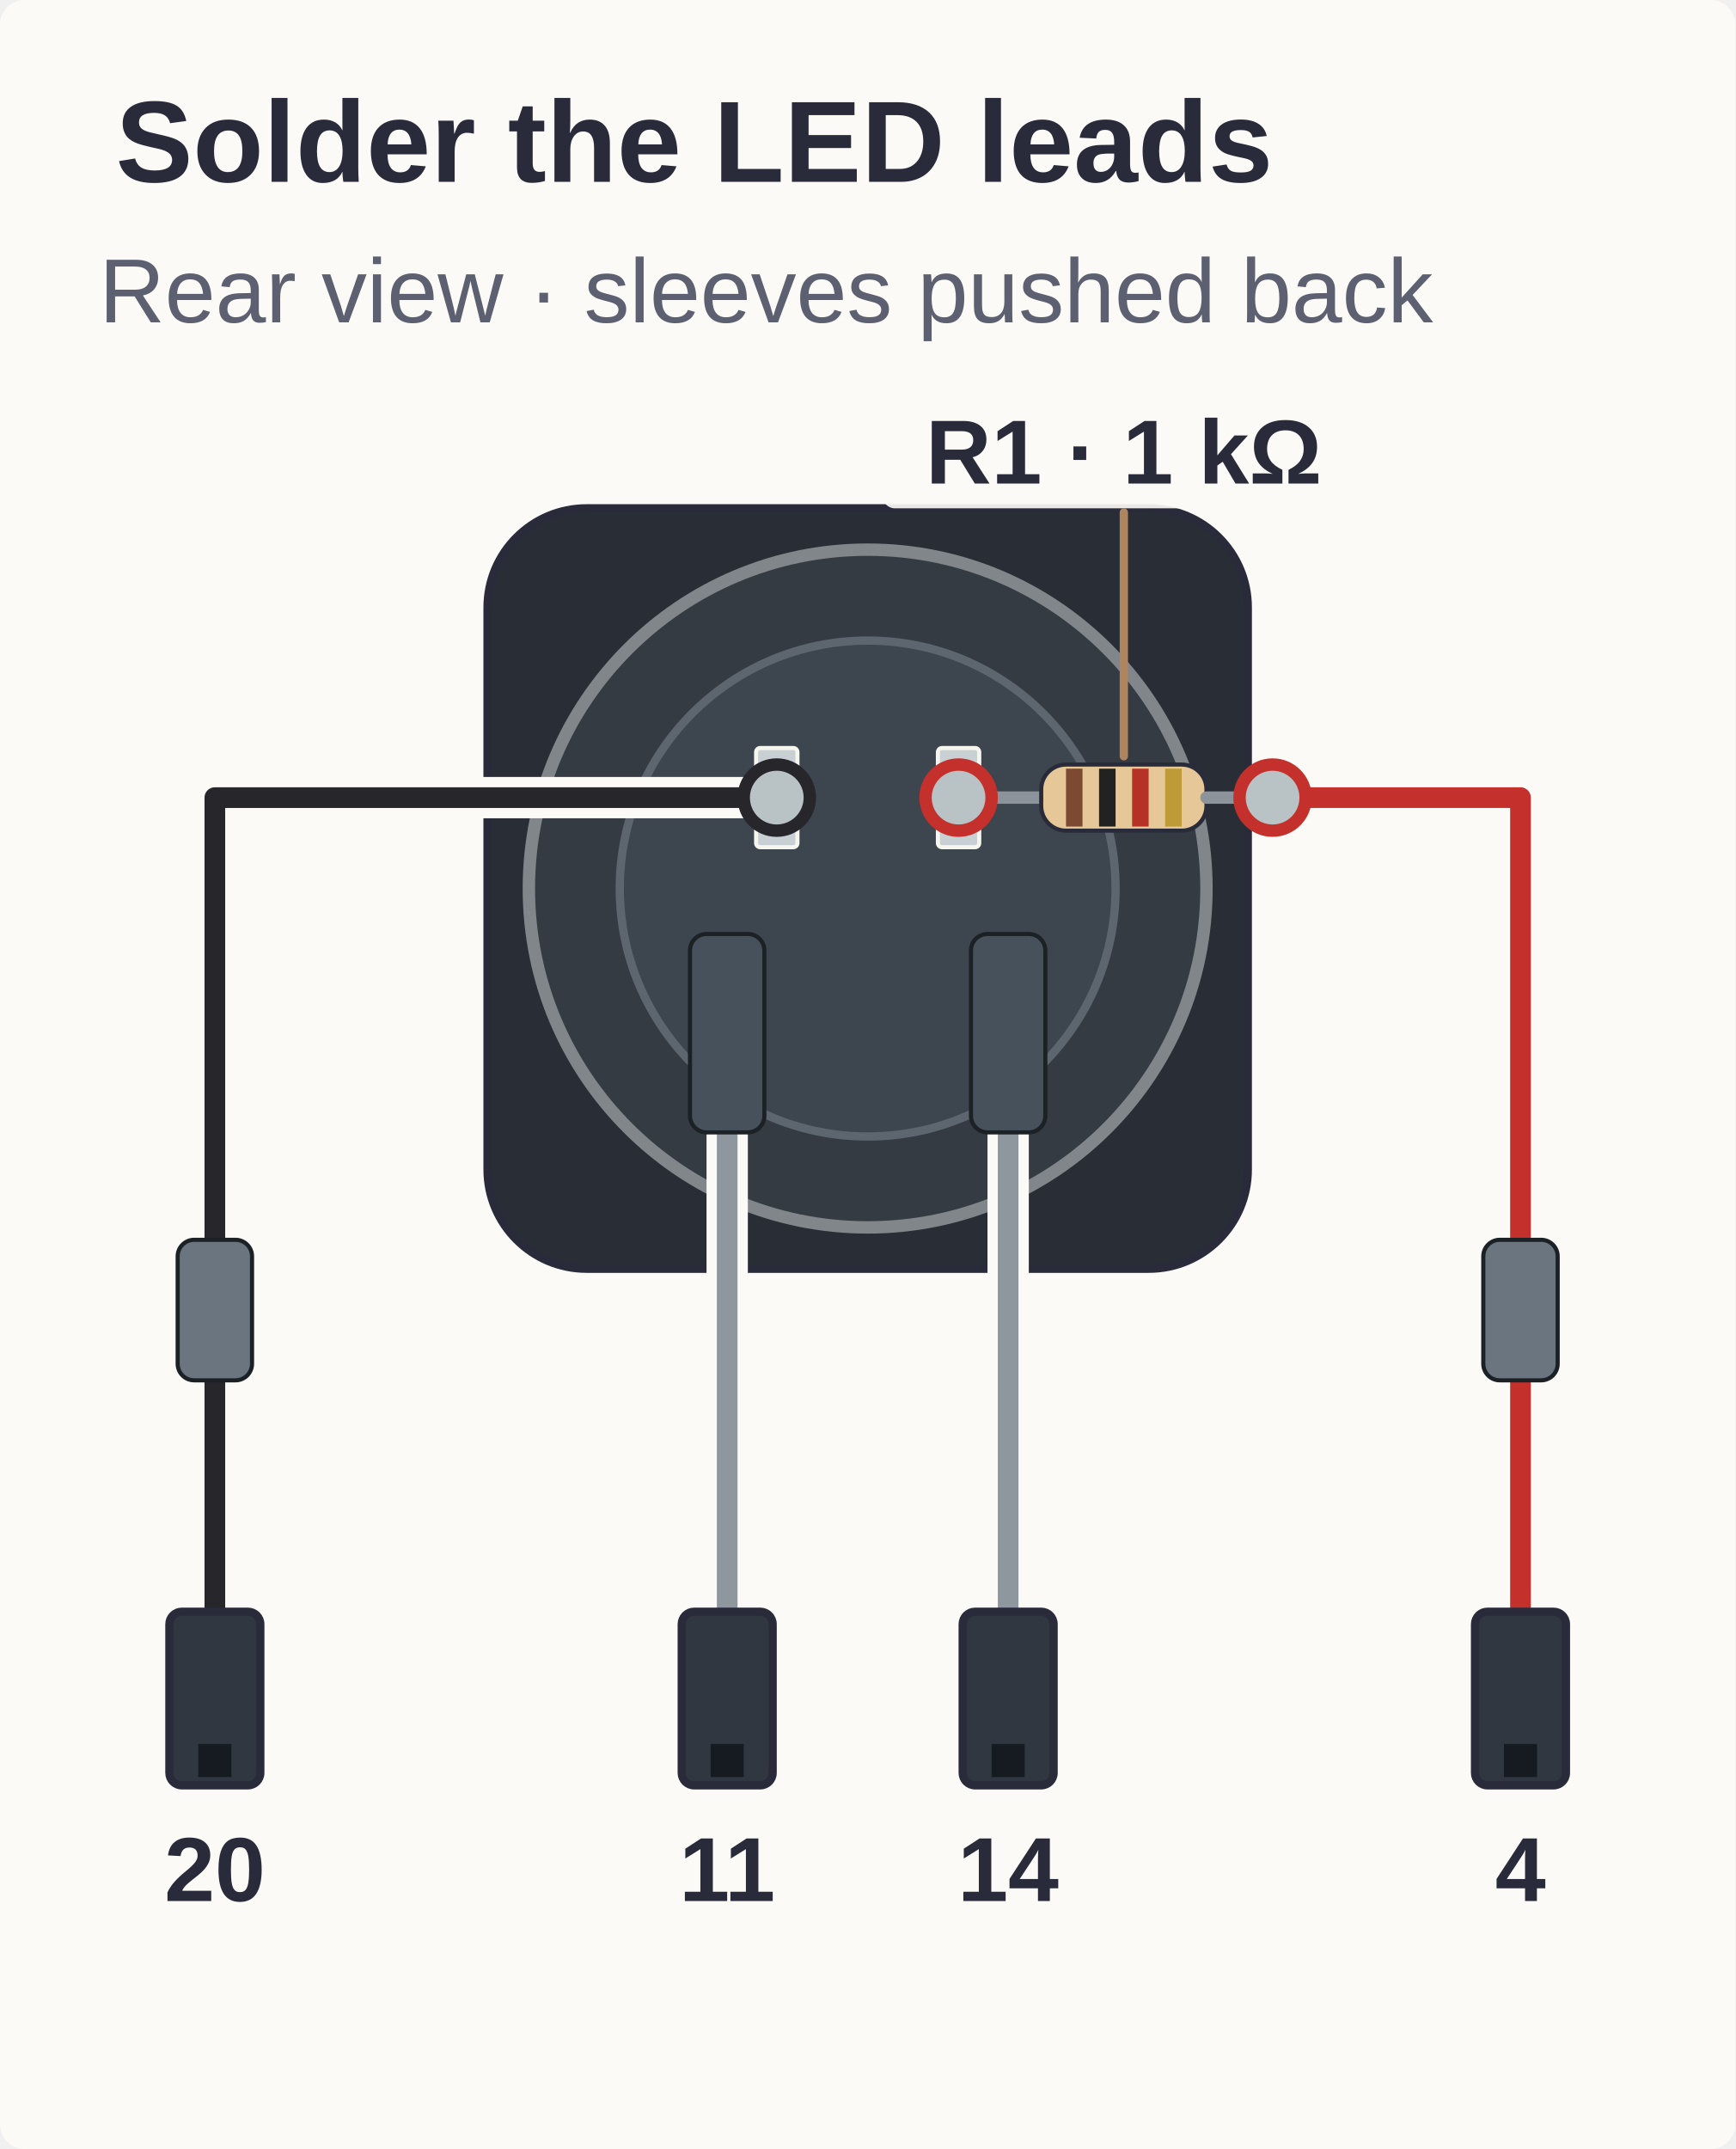
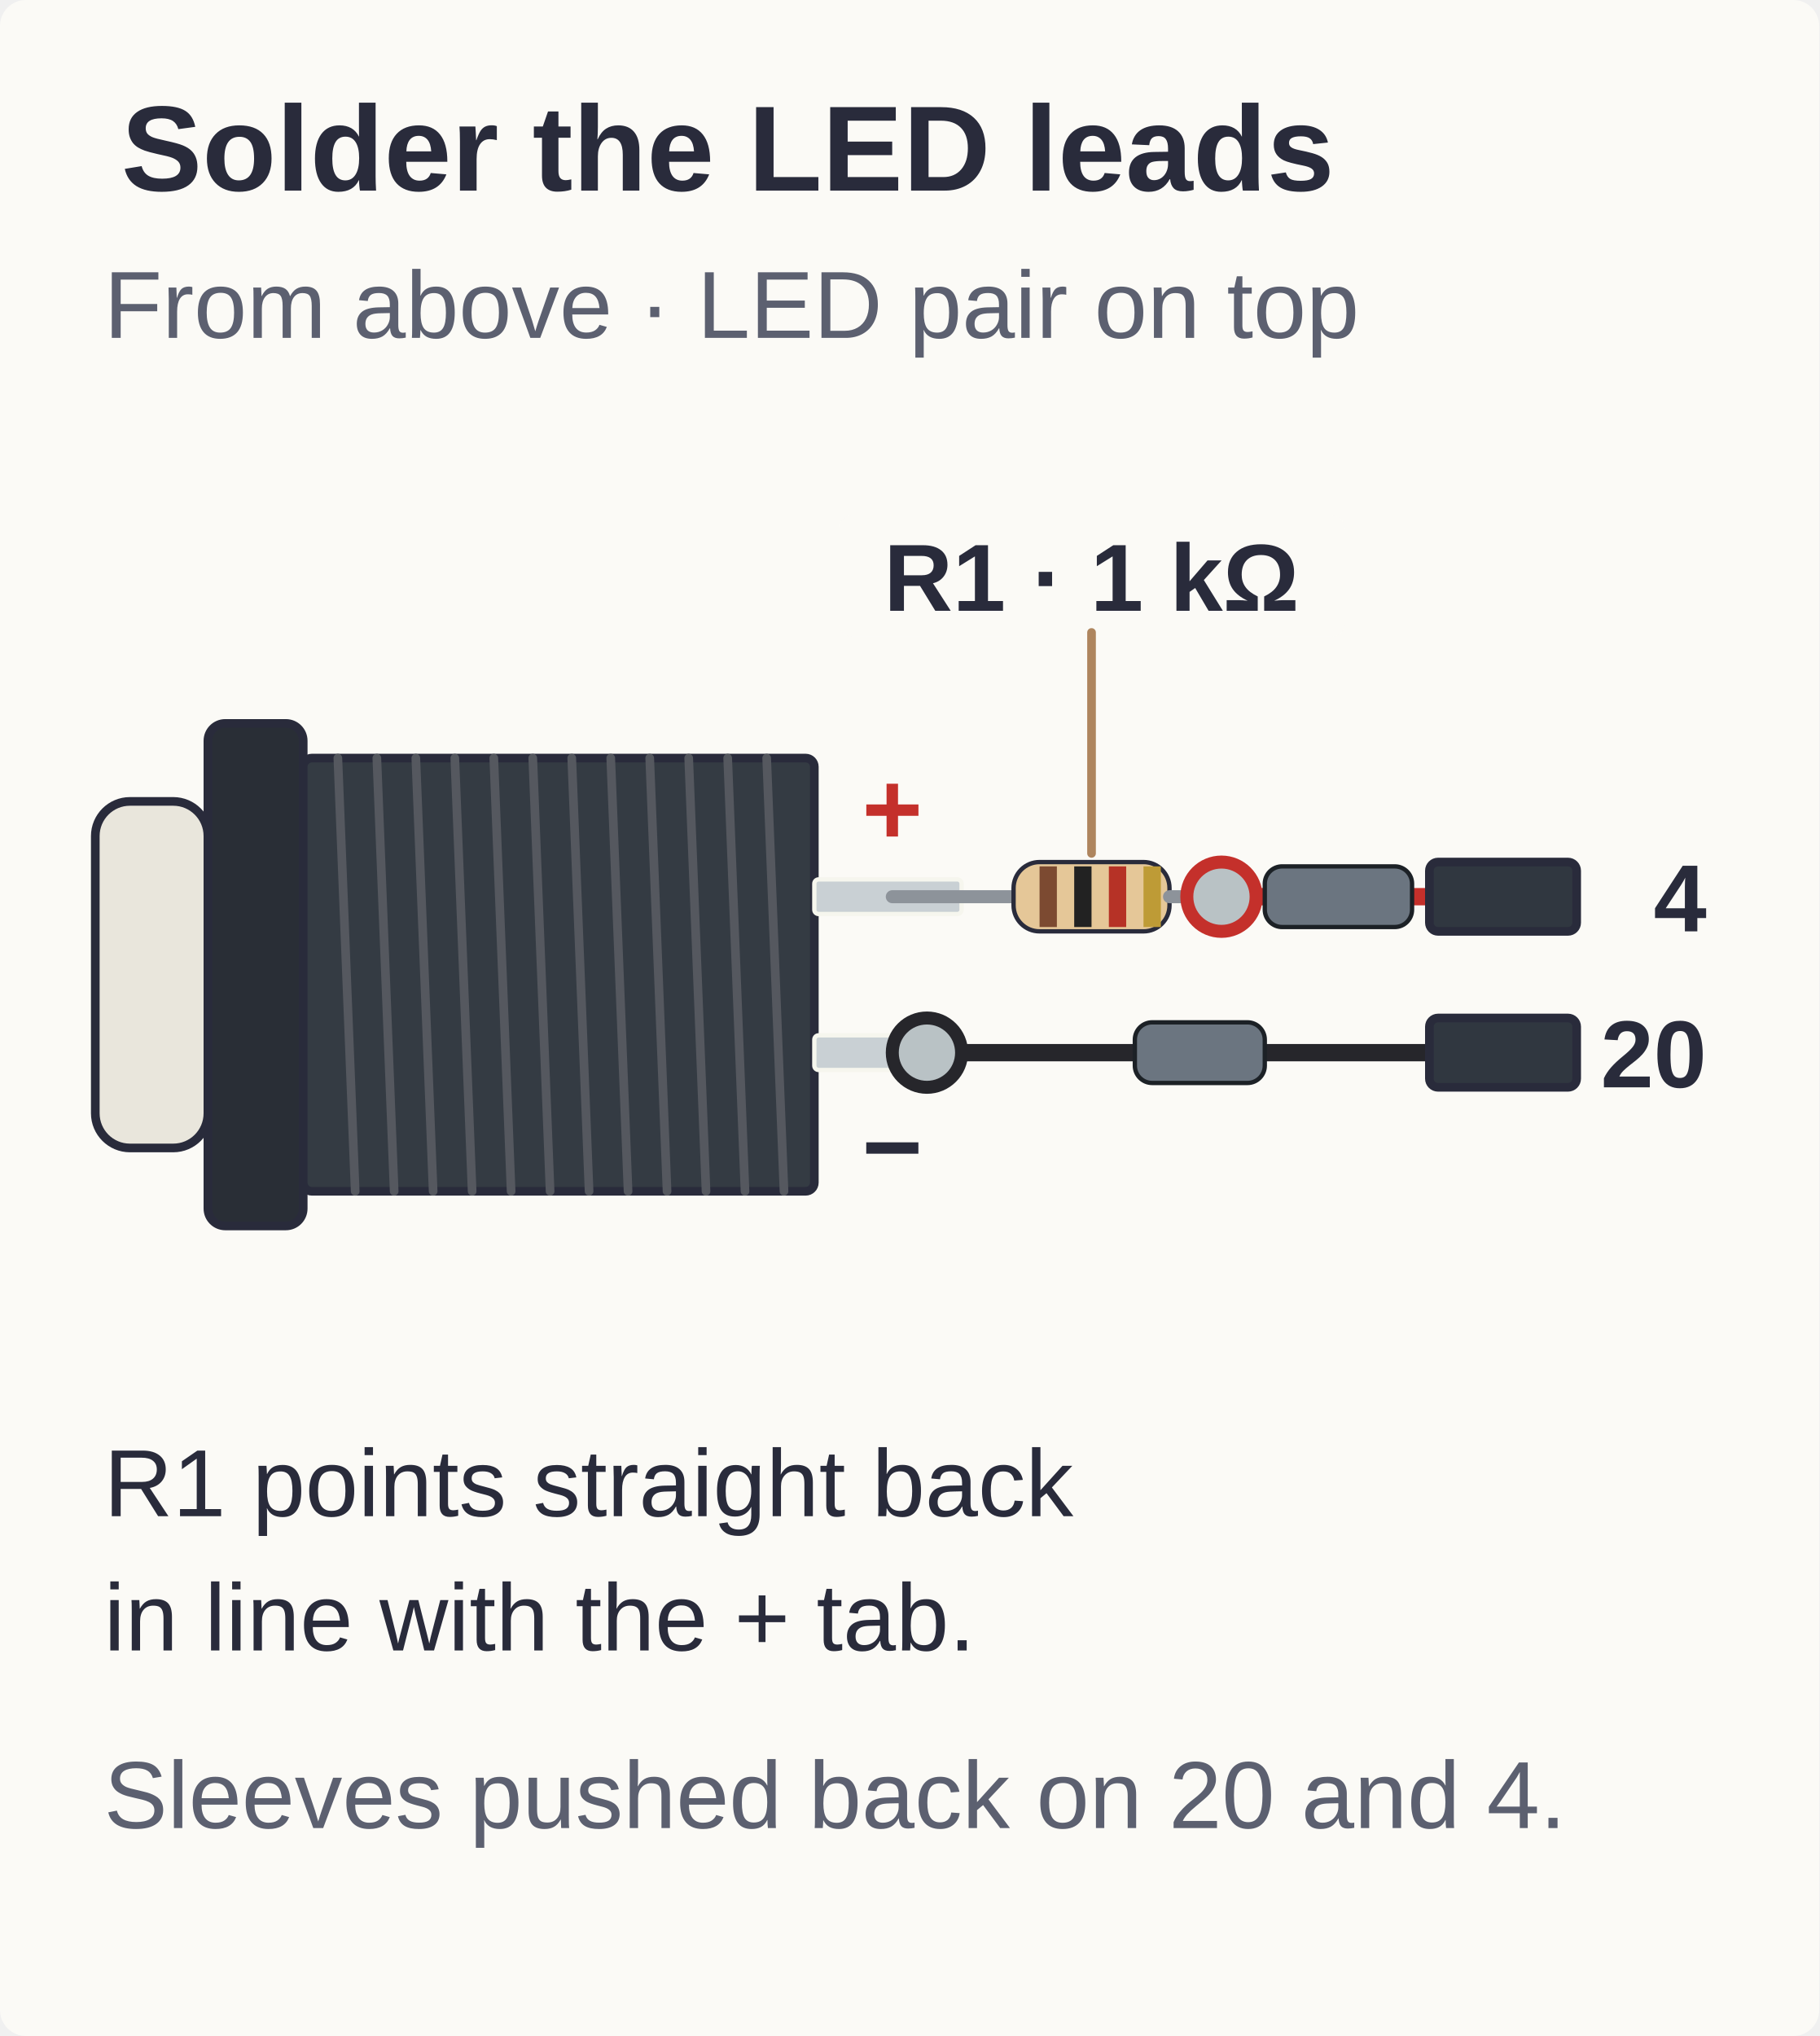
- <svg xmlns="http://www.w3.org/2000/svg" viewBox="0 0 420 520" width="420" height="520" role="img">
+ <svg xmlns="http://www.w3.org/2000/svg" viewBox="0 0 420 470" width="420" height="470" role="img">
  <defs>
    <marker id="arrow" viewBox="0 0 10 10" refX="8" refY="5" markerWidth="7" markerHeight="7" orient="auto-start-reverse">
      <path d="M0 0 L10 5 L0 10z" fill="#2f6fb5" />
    </marker>
  </defs>
-   <rect x="0" y="0" width="420" height="520" rx="6" fill="#fbfaf6" stroke="none" stroke-width="2" />
+   <rect x="0" y="0" width="420" height="470" rx="6" fill="#fbfaf6" stroke="none" stroke-width="2" />
  <text x="28" y="44" font-family="Arial,Helvetica,sans-serif" font-size="28" fill="#292b3b" font-weight="700" text-anchor="start">Solder the LED leads</text>
-   <text x="24" y="78" font-family="Arial,Helvetica,sans-serif" font-size="22" fill="#5c6070" font-weight="400" text-anchor="start">Rear view · sleeves pushed back</text>
-   <rect x="118" y="123" width="184" height="184" rx="24" fill="#292e36" stroke="#292b3b" stroke-width="2" />
-   <circle cx="210" cy="215" r="82" fill="#343b43" stroke="#81868a" stroke-width="3" />
-   <circle cx="210" cy="215" r="60" fill="#3d454e" stroke="#5d666f" stroke-width="2" />
-   <rect x="183" y="181" width="10" height="24" rx="1" fill="#c9d0d4" stroke="#f6f6ee" stroke-width="1" />
-   <rect x="227" y="181" width="10" height="24" rx="1" fill="#c9d0d4" stroke="#f6f6ee" stroke-width="1" />
-   <rect x="171" y="229" width="10" height="24" rx="1" fill="#c9d0d4" stroke="#f6f6ee" stroke-width="1" />
-   <rect x="239" y="229" width="10" height="24" rx="1" fill="#c9d0d4" stroke="#f6f6ee" stroke-width="1" />
-   <text x="166" y="201" font-family="Arial,Helvetica,sans-serif" font-size="22" fill="#fff" font-weight="400" text-anchor="middle">−</text>
-   <text x="254" y="201" font-family="Arial,Helvetica,sans-serif" font-size="22" fill="#fff" font-weight="400" text-anchor="middle">+</text>
-   <path d="M176 261 L176 390" fill="none" stroke="#fbfaf6" stroke-width="10" stroke-linejoin="round" stroke-linecap="round" />
-   <path d="M176 261 L176 390" fill="none" stroke="#8e969e" stroke-width="5" stroke-linejoin="round" stroke-linecap="round" />
-   <rect x="167" y="226" width="18" height="48" rx="4" fill="#47515b" stroke="#1c2126" stroke-width="1" />
-   <path d="M244 261 L244 390" fill="none" stroke="#fbfaf6" stroke-width="10" stroke-linejoin="round" stroke-linecap="round" />
-   <path d="M244 261 L244 390" fill="none" stroke="#8e969e" stroke-width="5" stroke-linejoin="round" stroke-linecap="round" />
-   <rect x="235" y="226" width="18" height="48" rx="4" fill="#47515b" stroke="#1c2126" stroke-width="1" />
-   <rect x="165" y="390" width="22" height="42" rx="3" fill="#303740" stroke="#292b3b" stroke-width="2" />
-   <rect x="172" y="422" width="8" height="8" rx="0" fill="#151b20" stroke="none" stroke-width="2" />
-   <text x="176" y="460" font-family="Arial,Helvetica,sans-serif" font-size="22" fill="#292b3b" font-weight="700" text-anchor="middle">11</text>
-   <rect x="233" y="390" width="22" height="42" rx="3" fill="#303740" stroke="#292b3b" stroke-width="2" />
-   <rect x="240" y="422" width="8" height="8" rx="0" fill="#151b20" stroke="none" stroke-width="2" />
-   <text x="244" y="460" font-family="Arial,Helvetica,sans-serif" font-size="22" fill="#292b3b" font-weight="700" text-anchor="middle">14</text>
-   <path d="M188 193 L52 193 L52 390" fill="none" stroke="#fbfaf6" stroke-width="10" stroke-linejoin="round" stroke-linecap="round" />
-   <path d="M188 193 L52 193 L52 390" fill="none" stroke="#26262b" stroke-width="5" stroke-linejoin="round" stroke-linecap="round" />
-   <circle cx="188" cy="193" r="8" fill="#b9c2c5" stroke="#26262b" stroke-width="3" />
-   <rect x="43" y="300" width="18" height="34" rx="4" fill="#6b7580" stroke="#1c2126" stroke-width="1" />
-   <rect x="41" y="390" width="22" height="42" rx="3" fill="#303740" stroke="#292b3b" stroke-width="2" />
-   <rect x="48" y="422" width="8" height="8" rx="0" fill="#151b20" stroke="none" stroke-width="2" />
-   <text x="52" y="460" font-family="Arial,Helvetica,sans-serif" font-size="22" fill="#292b3b" font-weight="700" text-anchor="middle">20</text>
-   <path d="M232 193 L252 193" fill="none" stroke="#8d939a" stroke-width="3" stroke-linejoin="round" stroke-linecap="round" />
-   <rect x="252" y="185" width="40" height="16" rx="6" fill="#e5c798" stroke="#292b3b" stroke-width="1" />
-   <rect x="258" y="186" width="4" height="14" rx="0" fill="#7c4a31" stroke="none" stroke-width="2" />
-   <rect x="266" y="186" width="4" height="14" rx="0" fill="#222" stroke="none" stroke-width="2" />
-   <rect x="274" y="186" width="4" height="14" rx="0" fill="#b63226" stroke="none" stroke-width="2" />
-   <rect x="282" y="186" width="4" height="14" rx="0" fill="#be9b36" stroke="none" stroke-width="2" />
-   <path d="M292 193 L308 193" fill="none" stroke="#8d939a" stroke-width="3" stroke-linejoin="round" stroke-linecap="round" />
-   <path d="M308 193 L368 193 L368 390" fill="none" stroke="#fbfaf6" stroke-width="10" stroke-linejoin="round" stroke-linecap="round" />
-   <path d="M308 193 L368 193 L368 390" fill="none" stroke="#c4302b" stroke-width="5" stroke-linejoin="round" stroke-linecap="round" />
-   <circle cx="232" cy="193" r="8" fill="#b9c2c5" stroke="#c4302b" stroke-width="3" />
-   <circle cx="308" cy="193" r="8" fill="#b9c2c5" stroke="#c4302b" stroke-width="3" />
-   <rect x="359" y="300" width="18" height="34" rx="4" fill="#6b7580" stroke="#1c2126" stroke-width="1" />
-   <rect x="357" y="390" width="22" height="42" rx="3" fill="#303740" stroke="#292b3b" stroke-width="2" />
-   <rect x="364" y="422" width="8" height="8" rx="0" fill="#151b20" stroke="none" stroke-width="2" />
-   <text x="368" y="460" font-family="Arial,Helvetica,sans-serif" font-size="22" fill="#292b3b" font-weight="700" text-anchor="middle">4</text>
-   <rect x="213.6" y="95" width="116.9" height="28" rx="3" fill="#fbfaf6" opacity=".92" />
-   <text x="272" y="117" font-family="Arial,Helvetica,sans-serif" font-size="22" fill="#292b3b" font-weight="700" text-anchor="middle">R1 · 1 kΩ</text>
-   <path d="M272 124 L272 183" fill="none" stroke="#ae855e" stroke-width="2" stroke-linejoin="round" stroke-linecap="round" />
+   <text x="24" y="78" font-family="Arial,Helvetica,sans-serif" font-size="22" fill="#5c6070" font-weight="400" text-anchor="start">From above · LED pair on top</text>
+   <rect x="22" y="185" width="26" height="80" rx="8" fill="#e9e6dc" stroke="#292b3b" stroke-width="2" />
+   <rect x="48" y="167" width="22" height="116" rx="4" fill="#292e36" stroke="#292b3b" stroke-width="2" />
+   <rect x="70" y="175" width="118" height="100" rx="2" fill="#343b43" stroke="#292b3b" stroke-width="2" />
+   <path d="M78 175 L82 275" fill="none" stroke="#55585f" stroke-width="2" stroke-linejoin="round" stroke-linecap="round" />
+   <path d="M87 175 L91 275" fill="none" stroke="#55585f" stroke-width="2" stroke-linejoin="round" stroke-linecap="round" />
+   <path d="M96 175 L100 275" fill="none" stroke="#55585f" stroke-width="2" stroke-linejoin="round" stroke-linecap="round" />
+   <path d="M105 175 L109 275" fill="none" stroke="#55585f" stroke-width="2" stroke-linejoin="round" stroke-linecap="round" />
+   <path d="M114 175 L118 275" fill="none" stroke="#55585f" stroke-width="2" stroke-linejoin="round" stroke-linecap="round" />
+   <path d="M123 175 L127 275" fill="none" stroke="#55585f" stroke-width="2" stroke-linejoin="round" stroke-linecap="round" />
+   <path d="M132 175 L136 275" fill="none" stroke="#55585f" stroke-width="2" stroke-linejoin="round" stroke-linecap="round" />
+   <path d="M141 175 L145 275" fill="none" stroke="#55585f" stroke-width="2" stroke-linejoin="round" stroke-linecap="round" />
+   <path d="M150 175 L154 275" fill="none" stroke="#55585f" stroke-width="2" stroke-linejoin="round" stroke-linecap="round" />
+   <path d="M159 175 L163 275" fill="none" stroke="#55585f" stroke-width="2" stroke-linejoin="round" stroke-linecap="round" />
+   <path d="M168 175 L172 275" fill="none" stroke="#55585f" stroke-width="2" stroke-linejoin="round" stroke-linecap="round" />
+   <path d="M177 175 L181 275" fill="none" stroke="#55585f" stroke-width="2" stroke-linejoin="round" stroke-linecap="round" />
+   <rect x="188" y="203" width="34" height="8" rx="1" fill="#c9d0d4" stroke="#f6f6ee" stroke-width="1" />
+   <rect x="188" y="239" width="34" height="8" rx="1" fill="#c9d0d4" stroke="#f6f6ee" stroke-width="1" />
+   <text x="206" y="195" font-family="Arial,Helvetica,sans-serif" font-size="24" fill="#c4302b" font-weight="700" text-anchor="middle">+</text>
+   <text x="206" y="273" font-family="Arial,Helvetica,sans-serif" font-size="24" fill="#292b3b" font-weight="700" text-anchor="middle">−</text>
+   <path d="M214 243 L330 243" fill="none" stroke="#fbfaf6" stroke-width="9" stroke-linejoin="round" stroke-linecap="round" />
+   <path d="M214 243 L330 243" fill="none" stroke="#26262b" stroke-width="4" stroke-linejoin="round" stroke-linecap="round" />
+   <circle cx="214" cy="243" r="8" fill="#b9c2c5" stroke="#26262b" stroke-width="3" />
+   <rect x="262" y="236" width="30" height="14" rx="4" fill="#6b7580" stroke="#1c2126" stroke-width="1" />
+   <rect x="330" y="235" width="34" height="16" rx="2" fill="#303740" stroke="#292b3b" stroke-width="2" />
+   <text x="394" y="251" font-family="Arial,Helvetica,sans-serif" font-size="22" fill="#292b3b" font-weight="700" text-anchor="end">20</text>
+   <path d="M206 207 L234 207" fill="none" stroke="#8d939a" stroke-width="3" stroke-linejoin="round" stroke-linecap="round" />
+   <rect x="234" y="199" width="36" height="16" rx="6" fill="#e5c798" stroke="#292b3b" stroke-width="1" />
+   <rect x="240" y="200" width="4" height="14" rx="0" fill="#7c4a31" stroke="none" stroke-width="2" />
+   <rect x="248" y="200" width="4" height="14" rx="0" fill="#222" stroke="none" stroke-width="2" />
+   <rect x="256" y="200" width="4" height="14" rx="0" fill="#b63226" stroke="none" stroke-width="2" />
+   <rect x="264" y="200" width="4" height="14" rx="0" fill="#be9b36" stroke="none" stroke-width="2" />
+   <path d="M270 207 L282 207" fill="none" stroke="#8d939a" stroke-width="3" stroke-linejoin="round" stroke-linecap="round" />
+   <path d="M282 207 L330 207" fill="none" stroke="#fbfaf6" stroke-width="9" stroke-linejoin="round" stroke-linecap="round" />
+   <path d="M282 207 L330 207" fill="none" stroke="#c4302b" stroke-width="4" stroke-linejoin="round" stroke-linecap="round" />
+   <circle cx="282" cy="207" r="8" fill="#b9c2c5" stroke="#c4302b" stroke-width="3" />
+   <rect x="292" y="200" width="34" height="14" rx="4" fill="#6b7580" stroke="#1c2126" stroke-width="1" />
+   <rect x="330" y="199" width="34" height="16" rx="2" fill="#303740" stroke="#292b3b" stroke-width="2" />
+   <text x="394" y="215" font-family="Arial,Helvetica,sans-serif" font-size="22" fill="#292b3b" font-weight="700" text-anchor="end">4</text>
+   <rect x="193.6" y="119" width="116.9" height="28" rx="3" fill="#fbfaf6" opacity=".92" />
+   <text x="252" y="141" font-family="Arial,Helvetica,sans-serif" font-size="22" fill="#292b3b" font-weight="700" text-anchor="middle">R1 · 1 kΩ</text>
+   <path d="M252 146 L252 197" fill="none" stroke="#ae855e" stroke-width="2" stroke-linejoin="round" stroke-linecap="round" />
+   <text x="24" y="350" font-family="Arial,Helvetica,sans-serif" font-size="22" fill="#292b3b" font-weight="400" text-anchor="start">R1 points straight back</text>
+   <text x="24" y="381" font-family="Arial,Helvetica,sans-serif" font-size="22" fill="#292b3b" font-weight="400" text-anchor="start">in line with the + tab.</text>
+   <text x="24" y="422" font-family="Arial,Helvetica,sans-serif" font-size="22" fill="#5c6070" font-weight="400" text-anchor="start">Sleeves pushed back on 20 and 4.</text>
</svg>
